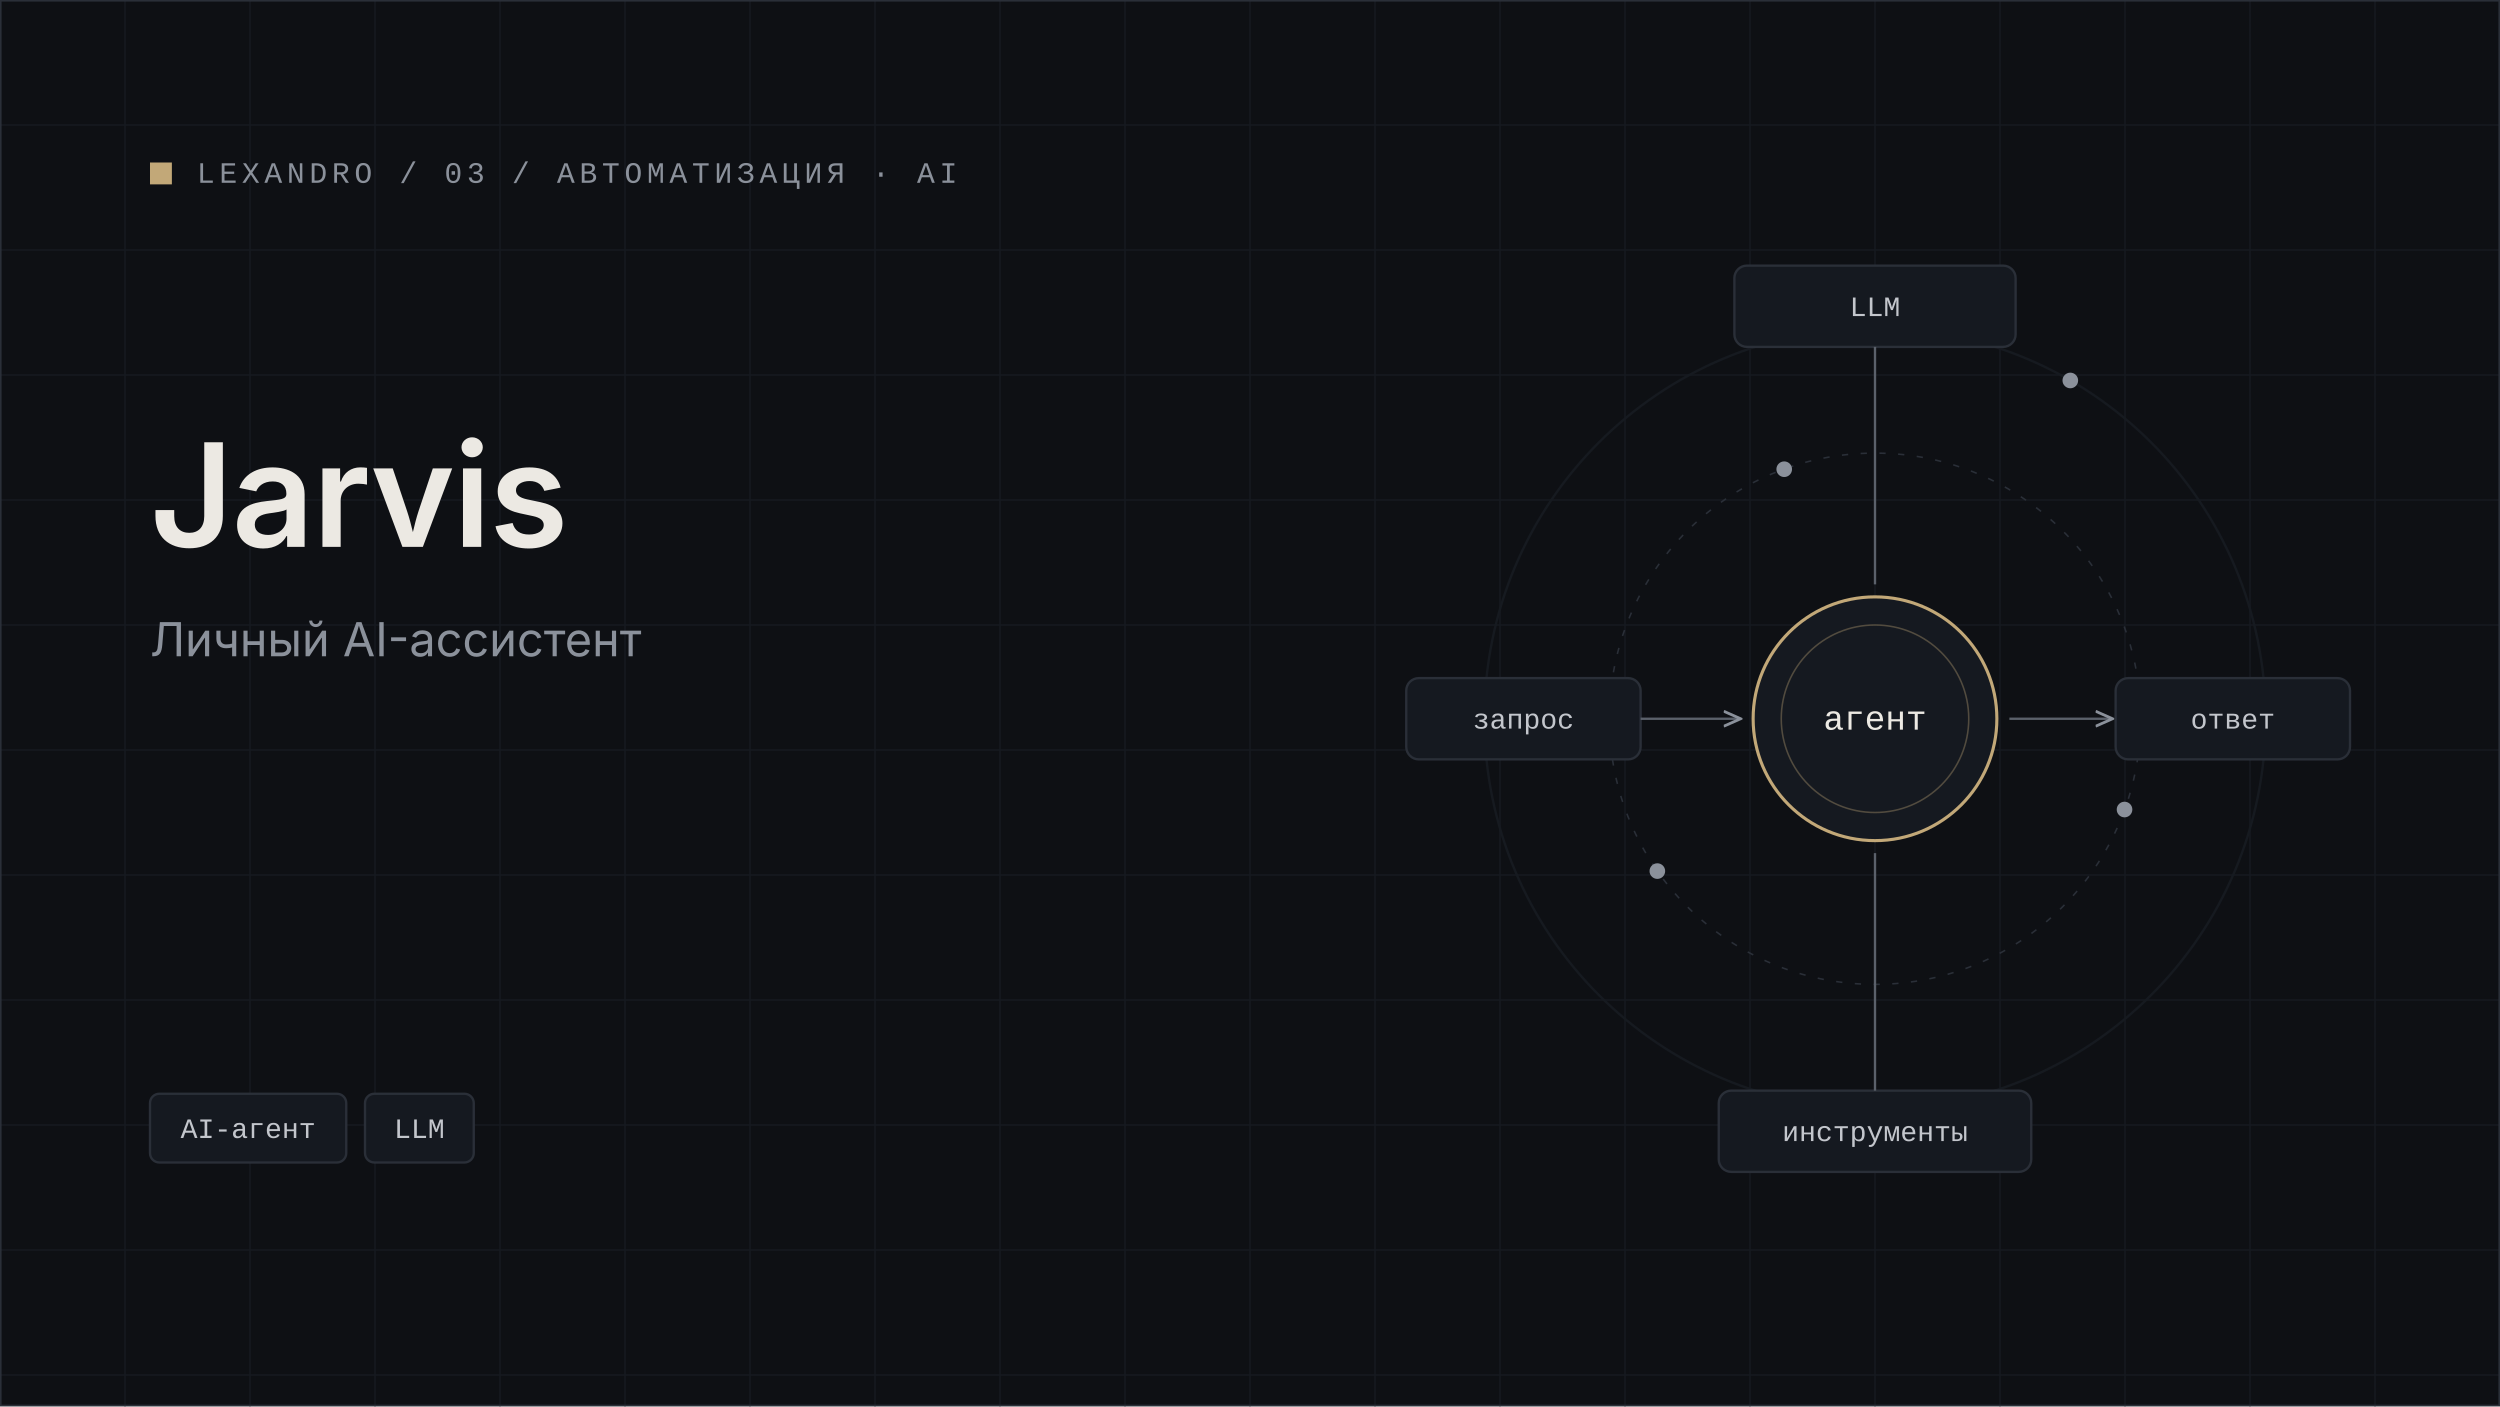
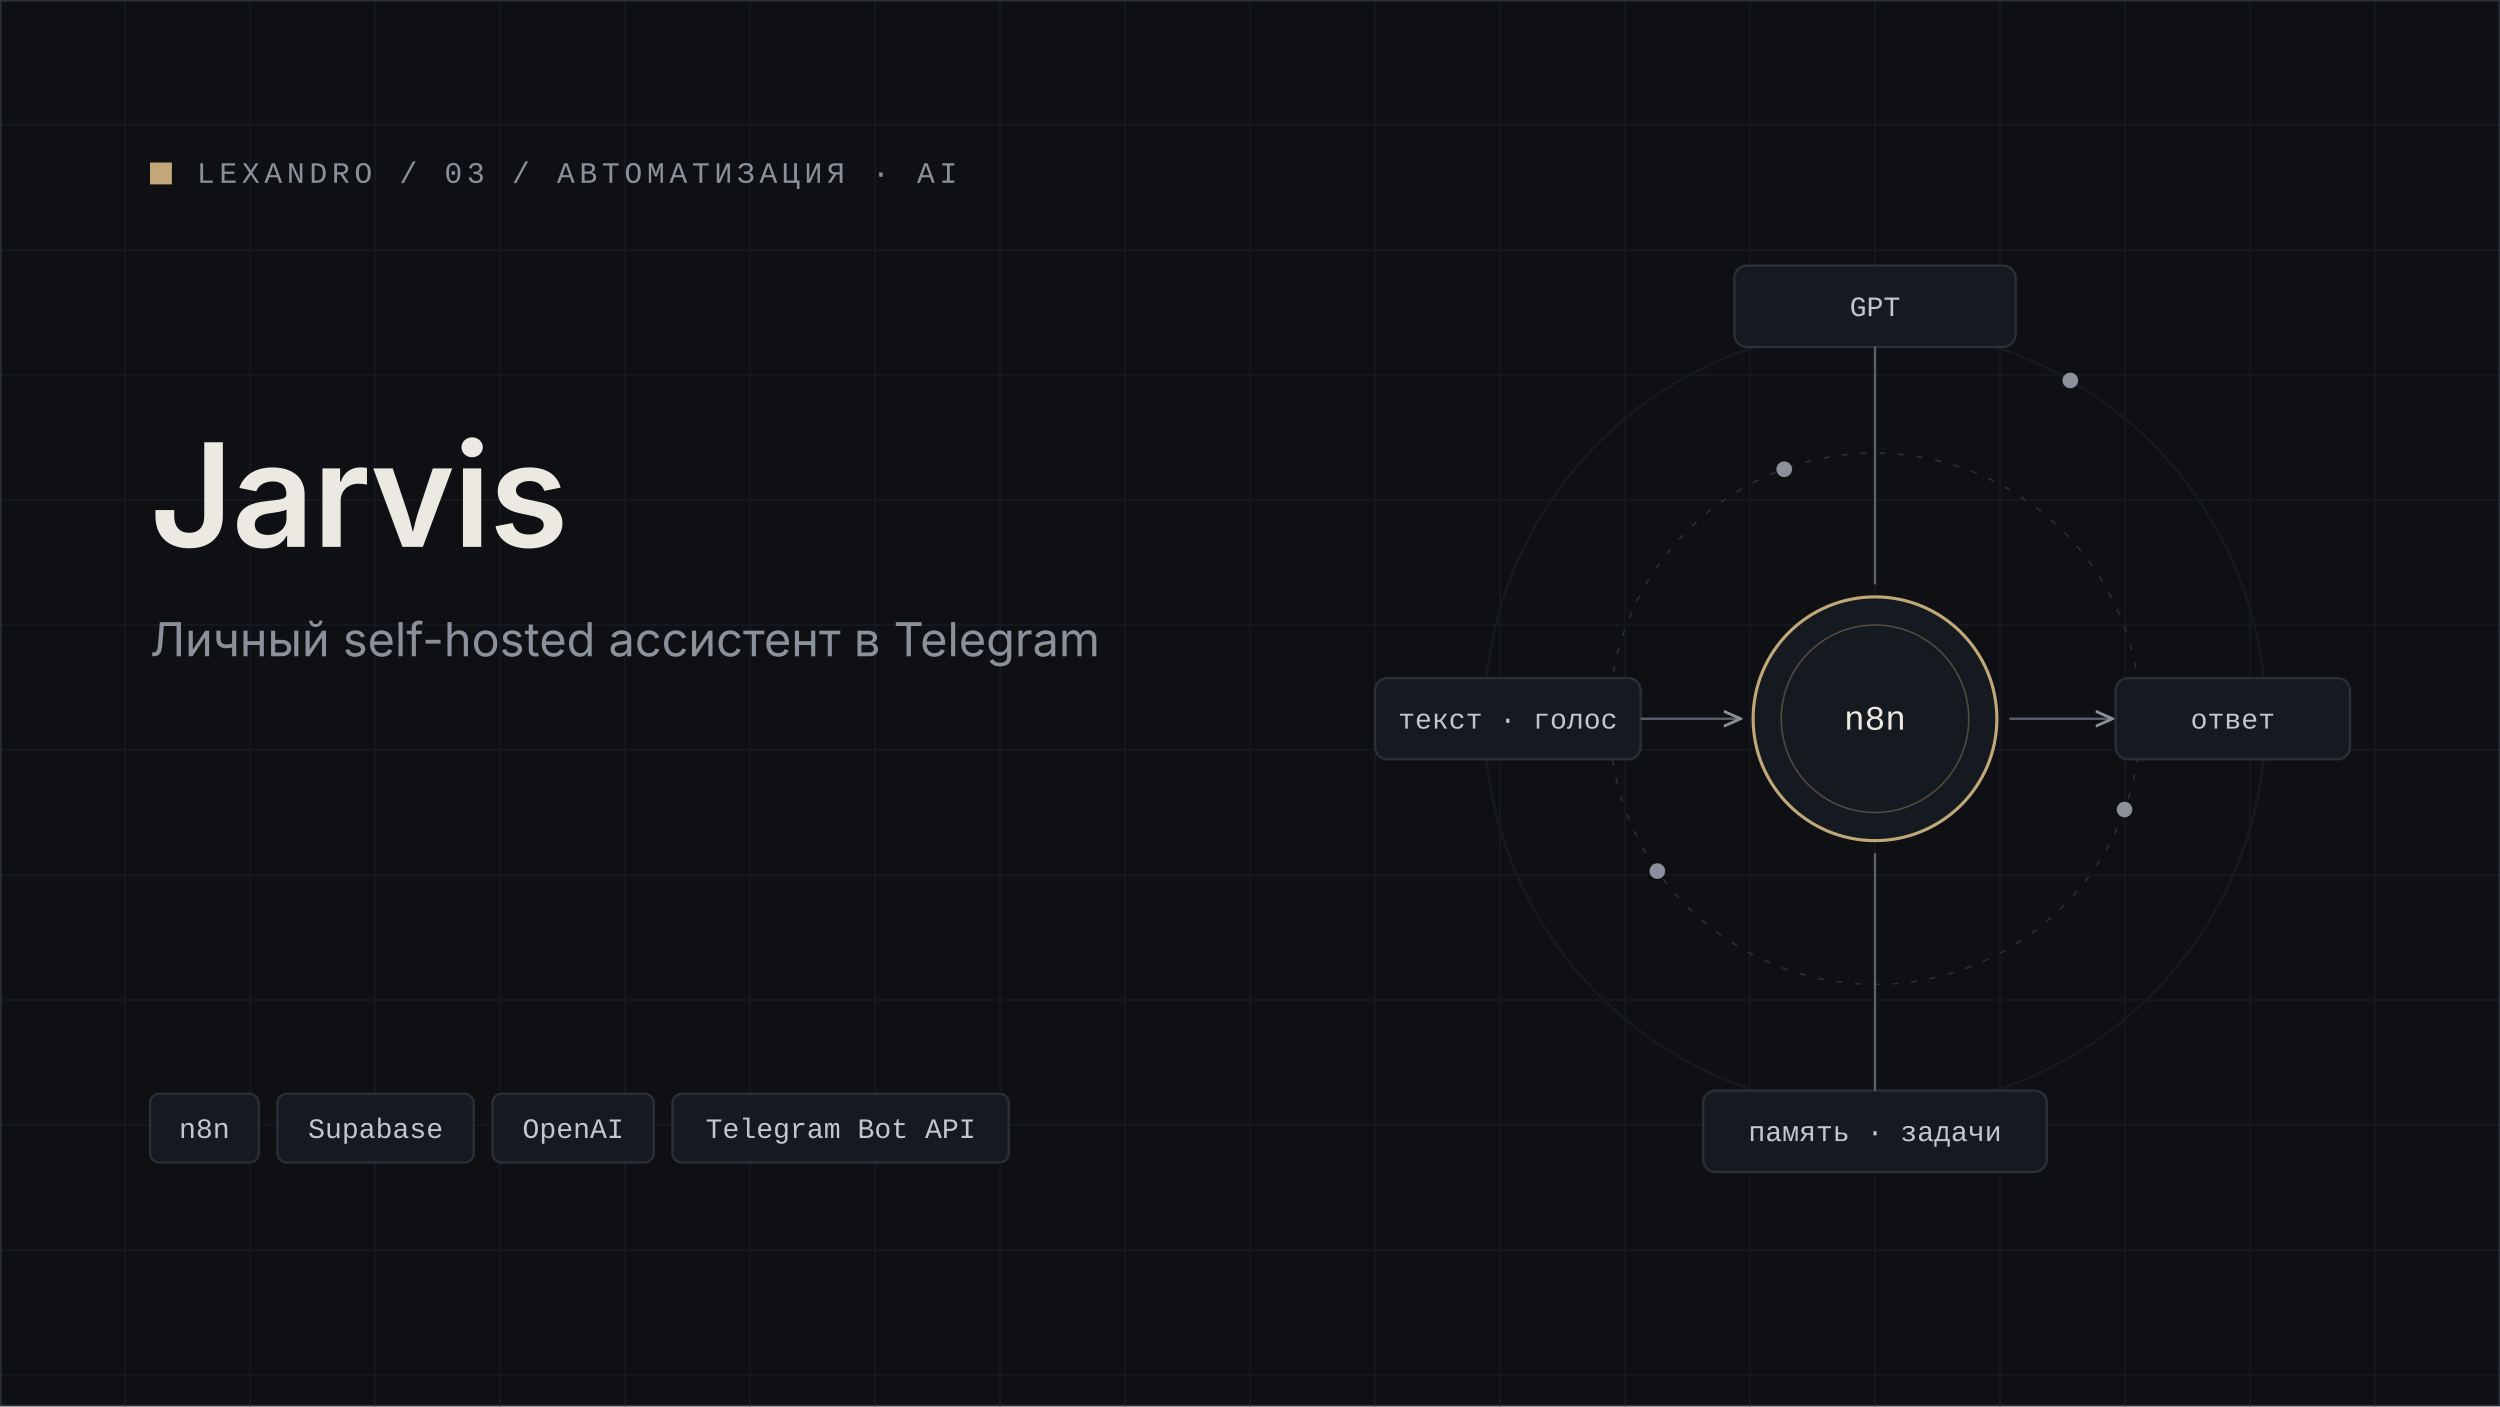
<svg xmlns="http://www.w3.org/2000/svg" width="1600" height="900" viewBox="0 0 1600 900" role="img" aria-label="Jarvis">
  <rect width="1600" height="900" fill="#0e1014" />
  <g stroke="#161a20" stroke-width="1">
    <path d="M80 0V900" />
    <path d="M160 0V900" />
    <path d="M240 0V900" />
    <path d="M320 0V900" />
    <path d="M400 0V900" />
    <path d="M480 0V900" />
    <path d="M560 0V900" />
    <path d="M640 0V900" />
    <path d="M720 0V900" />
    <path d="M800 0V900" />
    <path d="M880 0V900" />
    <path d="M960 0V900" />
    <path d="M1040 0V900" />
    <path d="M1120 0V900" />
    <path d="M1200 0V900" />
    <path d="M1280 0V900" />
    <path d="M1360 0V900" />
    <path d="M1440 0V900" />
    <path d="M1520 0V900" />
    <path d="M0 80H1600" />
    <path d="M0 160H1600" />
    <path d="M0 240H1600" />
    <path d="M0 320H1600" />
    <path d="M0 400H1600" />
    <path d="M0 480H1600" />
    <path d="M0 560H1600" />
    <path d="M0 640H1600" />
    <path d="M0 720H1600" />
    <path d="M0 800H1600" />
    <path d="M0 880H1600" />
  </g>
  <rect x="0.5" y="0.5" width="1599" height="899" fill="none" stroke="#2a2f38" />
  <defs>
    <marker id="arr" viewBox="0 0 10 10" refX="9" refY="5" markerWidth="8" markerHeight="8" orient="auto">
      <path d="M0 1L9 5L0 9" fill="none" stroke="#8b919b" stroke-width="1.5" />
    </marker>
  </defs>
  <rect x="96" y="104" width="14" height="14" fill="#c2a878" />
  <text x="126" y="117" font-family="'JetBrains Mono', SFMono-Regular, Menlo, Consolas, 'Liberation Mono', monospace" font-size="19" font-weight="400" letter-spacing="3" fill="#8b919b" text-anchor="start">LEXANDRO / 03 / АВТОМАТИЗАЦИЯ · AI</text>
  <text x="96" y="350" font-family="Inter, 'Segoe UI', 'Helvetica Neue', Helvetica, Arial, sans-serif" font-size="92" font-weight="600" letter-spacing="-1" fill="#ece9e3" text-anchor="start">Jarvis</text>
-   <text x="96" y="420" font-family="Inter, 'Segoe UI', 'Helvetica Neue', Helvetica, Arial, sans-serif" font-size="30" font-weight="400" letter-spacing="0" fill="#8b919b" text-anchor="start">Личный AI-ассистент</text>
-   <rect x="96" y="700" width="125.6" height="44" rx="6" fill="#151920" stroke="#2a2f38" stroke-width="1.5" />
-   <text x="158.8" y="728.3" font-family="'JetBrains Mono', SFMono-Regular, Menlo, Consolas, 'Liberation Mono', monospace" font-size="18" font-weight="400" letter-spacing="0" fill="#c3c6cc" text-anchor="middle">AI-агент</text>
-   <rect x="233.6" y="700" width="69.6" height="44" rx="6" fill="#151920" stroke="#2a2f38" stroke-width="1.5" />
-   <text x="268.4" y="728.3" font-family="'JetBrains Mono', SFMono-Regular, Menlo, Consolas, 'Liberation Mono', monospace" font-size="18" font-weight="400" letter-spacing="0" fill="#c3c6cc" text-anchor="middle">LLM</text>
+   <text x="96" y="420" font-family="Inter, 'Segoe UI', 'Helvetica Neue', Helvetica, Arial, sans-serif" font-size="30" font-weight="400" letter-spacing="0" fill="#8b919b" text-anchor="start">Личный self-hosted ассистент в Telegram</text>
+   <rect x="96" y="700" width="69.6" height="44" rx="6" fill="#151920" stroke="#2a2f38" stroke-width="1.5" />
+   <text x="130.8" y="728.3" font-family="'JetBrains Mono', SFMono-Regular, Menlo, Consolas, 'Liberation Mono', monospace" font-size="18" font-weight="400" letter-spacing="0" fill="#c3c6cc" text-anchor="middle">n8n</text>
+   <rect x="177.6" y="700" width="125.6" height="44" rx="6" fill="#151920" stroke="#2a2f38" stroke-width="1.5" />
+   <text x="240.4" y="728.3" font-family="'JetBrains Mono', SFMono-Regular, Menlo, Consolas, 'Liberation Mono', monospace" font-size="18" font-weight="400" letter-spacing="0" fill="#c3c6cc" text-anchor="middle">Supabase</text>
+   <rect x="315.2" y="700" width="103.2" height="44" rx="6" fill="#151920" stroke="#2a2f38" stroke-width="1.5" />
+   <text x="366.8" y="728.3" font-family="'JetBrains Mono', SFMono-Regular, Menlo, Consolas, 'Liberation Mono', monospace" font-size="18" font-weight="400" letter-spacing="0" fill="#c3c6cc" text-anchor="middle">OpenAI</text>
+   <rect x="430.4" y="700" width="215.2" height="44" rx="6" fill="#151920" stroke="#2a2f38" stroke-width="1.5" />
+   <text x="538.0" y="728.3" font-family="'JetBrains Mono', SFMono-Regular, Menlo, Consolas, 'Liberation Mono', monospace" font-size="18" font-weight="400" letter-spacing="0" fill="#c3c6cc" text-anchor="middle">Telegram Bot API</text>
  <circle cx="1200" cy="460" r="170" fill="none" stroke="#2a2f38" stroke-dasharray="4 8" />
  <circle cx="1200" cy="460" r="250" fill="none" stroke="#161a20" stroke-width="1.5" />
  <circle cx="1359.7" cy="518.1" r="5" fill="#8b919b" />
  <circle cx="1060.7" cy="557.5" r="5" fill="#8b919b" />
  <circle cx="1141.9" cy="300.3" r="5" fill="#8b919b" />
  <circle cx="1325.0" cy="243.5" r="5" fill="#8b919b" />
  <circle cx="1243.4" cy="706.2" r="5" fill="#8b919b" />
  <circle cx="1200" cy="460" r="78" fill="#151920" stroke="#c2a878" stroke-width="2" />
  <circle cx="1200" cy="460" r="60" fill="none" stroke="#c2a878" stroke-opacity="0.35" />
-   <text x="1200" y="467" font-family="'JetBrains Mono', SFMono-Regular, Menlo, Consolas, 'Liberation Mono', monospace" font-size="22" font-weight="400" letter-spacing="0" fill="#ece9e3" text-anchor="middle">агент</text>
-   <rect x="900" y="434" width="150" height="52" rx="8" fill="#151920" stroke="#2a2f38" stroke-width="1.5" />
-   <text x="975.0" y="466.3" font-family="'JetBrains Mono', SFMono-Regular, Menlo, Consolas, 'Liberation Mono', monospace" font-size="18" font-weight="400" letter-spacing="0" fill="#c3c6cc" text-anchor="middle">запрос</text>
+   <text x="1200" y="467" font-family="'JetBrains Mono', SFMono-Regular, Menlo, Consolas, 'Liberation Mono', monospace" font-size="22" font-weight="400" letter-spacing="0" fill="#ece9e3" text-anchor="middle">n8n</text>
+   <rect x="880" y="434" width="170" height="52" rx="8" fill="#151920" stroke="#2a2f38" stroke-width="1.5" />
+   <text x="965.0" y="466.3" font-family="'JetBrains Mono', SFMono-Regular, Menlo, Consolas, 'Liberation Mono', monospace" font-size="18" font-weight="400" letter-spacing="0" fill="#c3c6cc" text-anchor="middle">текст · голос</text>
  <path d="M1050 460L1114 460" stroke="#5b616b" stroke-width="1.5" marker-end="url(#arr)" />
  <path d="M1286 460L1352 460" stroke="#5b616b" stroke-width="1.5" marker-end="url(#arr)" />
  <rect x="1354" y="434" width="150" height="52" rx="8" fill="#151920" stroke="#2a2f38" stroke-width="1.5" />
  <text x="1429.0" y="466.3" font-family="'JetBrains Mono', SFMono-Regular, Menlo, Consolas, 'Liberation Mono', monospace" font-size="18" font-weight="400" letter-spacing="0" fill="#c3c6cc" text-anchor="middle">ответ</text>
  <rect x="1110" y="170" width="180" height="52" rx="8" fill="#151920" stroke="#2a2f38" stroke-width="1.5" />
-   <text x="1200.0" y="202.3" font-family="'JetBrains Mono', SFMono-Regular, Menlo, Consolas, 'Liberation Mono', monospace" font-size="18" font-weight="400" letter-spacing="0" fill="#c3c6cc" text-anchor="middle">LLM</text>
+   <text x="1200.0" y="202.3" font-family="'JetBrains Mono', SFMono-Regular, Menlo, Consolas, 'Liberation Mono', monospace" font-size="18" font-weight="400" letter-spacing="0" fill="#c3c6cc" text-anchor="middle">GPT</text>
  <path d="M1200 222V374" stroke="#5b616b" stroke-width="1.5" />
-   <rect x="1100" y="698" width="200" height="52" rx="8" fill="#151920" stroke="#2a2f38" stroke-width="1.5" />
-   <text x="1200.0" y="730.3" font-family="'JetBrains Mono', SFMono-Regular, Menlo, Consolas, 'Liberation Mono', monospace" font-size="18" font-weight="400" letter-spacing="0" fill="#c3c6cc" text-anchor="middle">инструменты</text>
+   <rect x="1090" y="698" width="220" height="52" rx="8" fill="#151920" stroke="#2a2f38" stroke-width="1.5" />
+   <text x="1200.0" y="730.3" font-family="'JetBrains Mono', SFMono-Regular, Menlo, Consolas, 'Liberation Mono', monospace" font-size="18" font-weight="400" letter-spacing="0" fill="#c3c6cc" text-anchor="middle">память · задачи</text>
  <path d="M1200 546V698" stroke="#5b616b" stroke-width="1.5" />
</svg>
